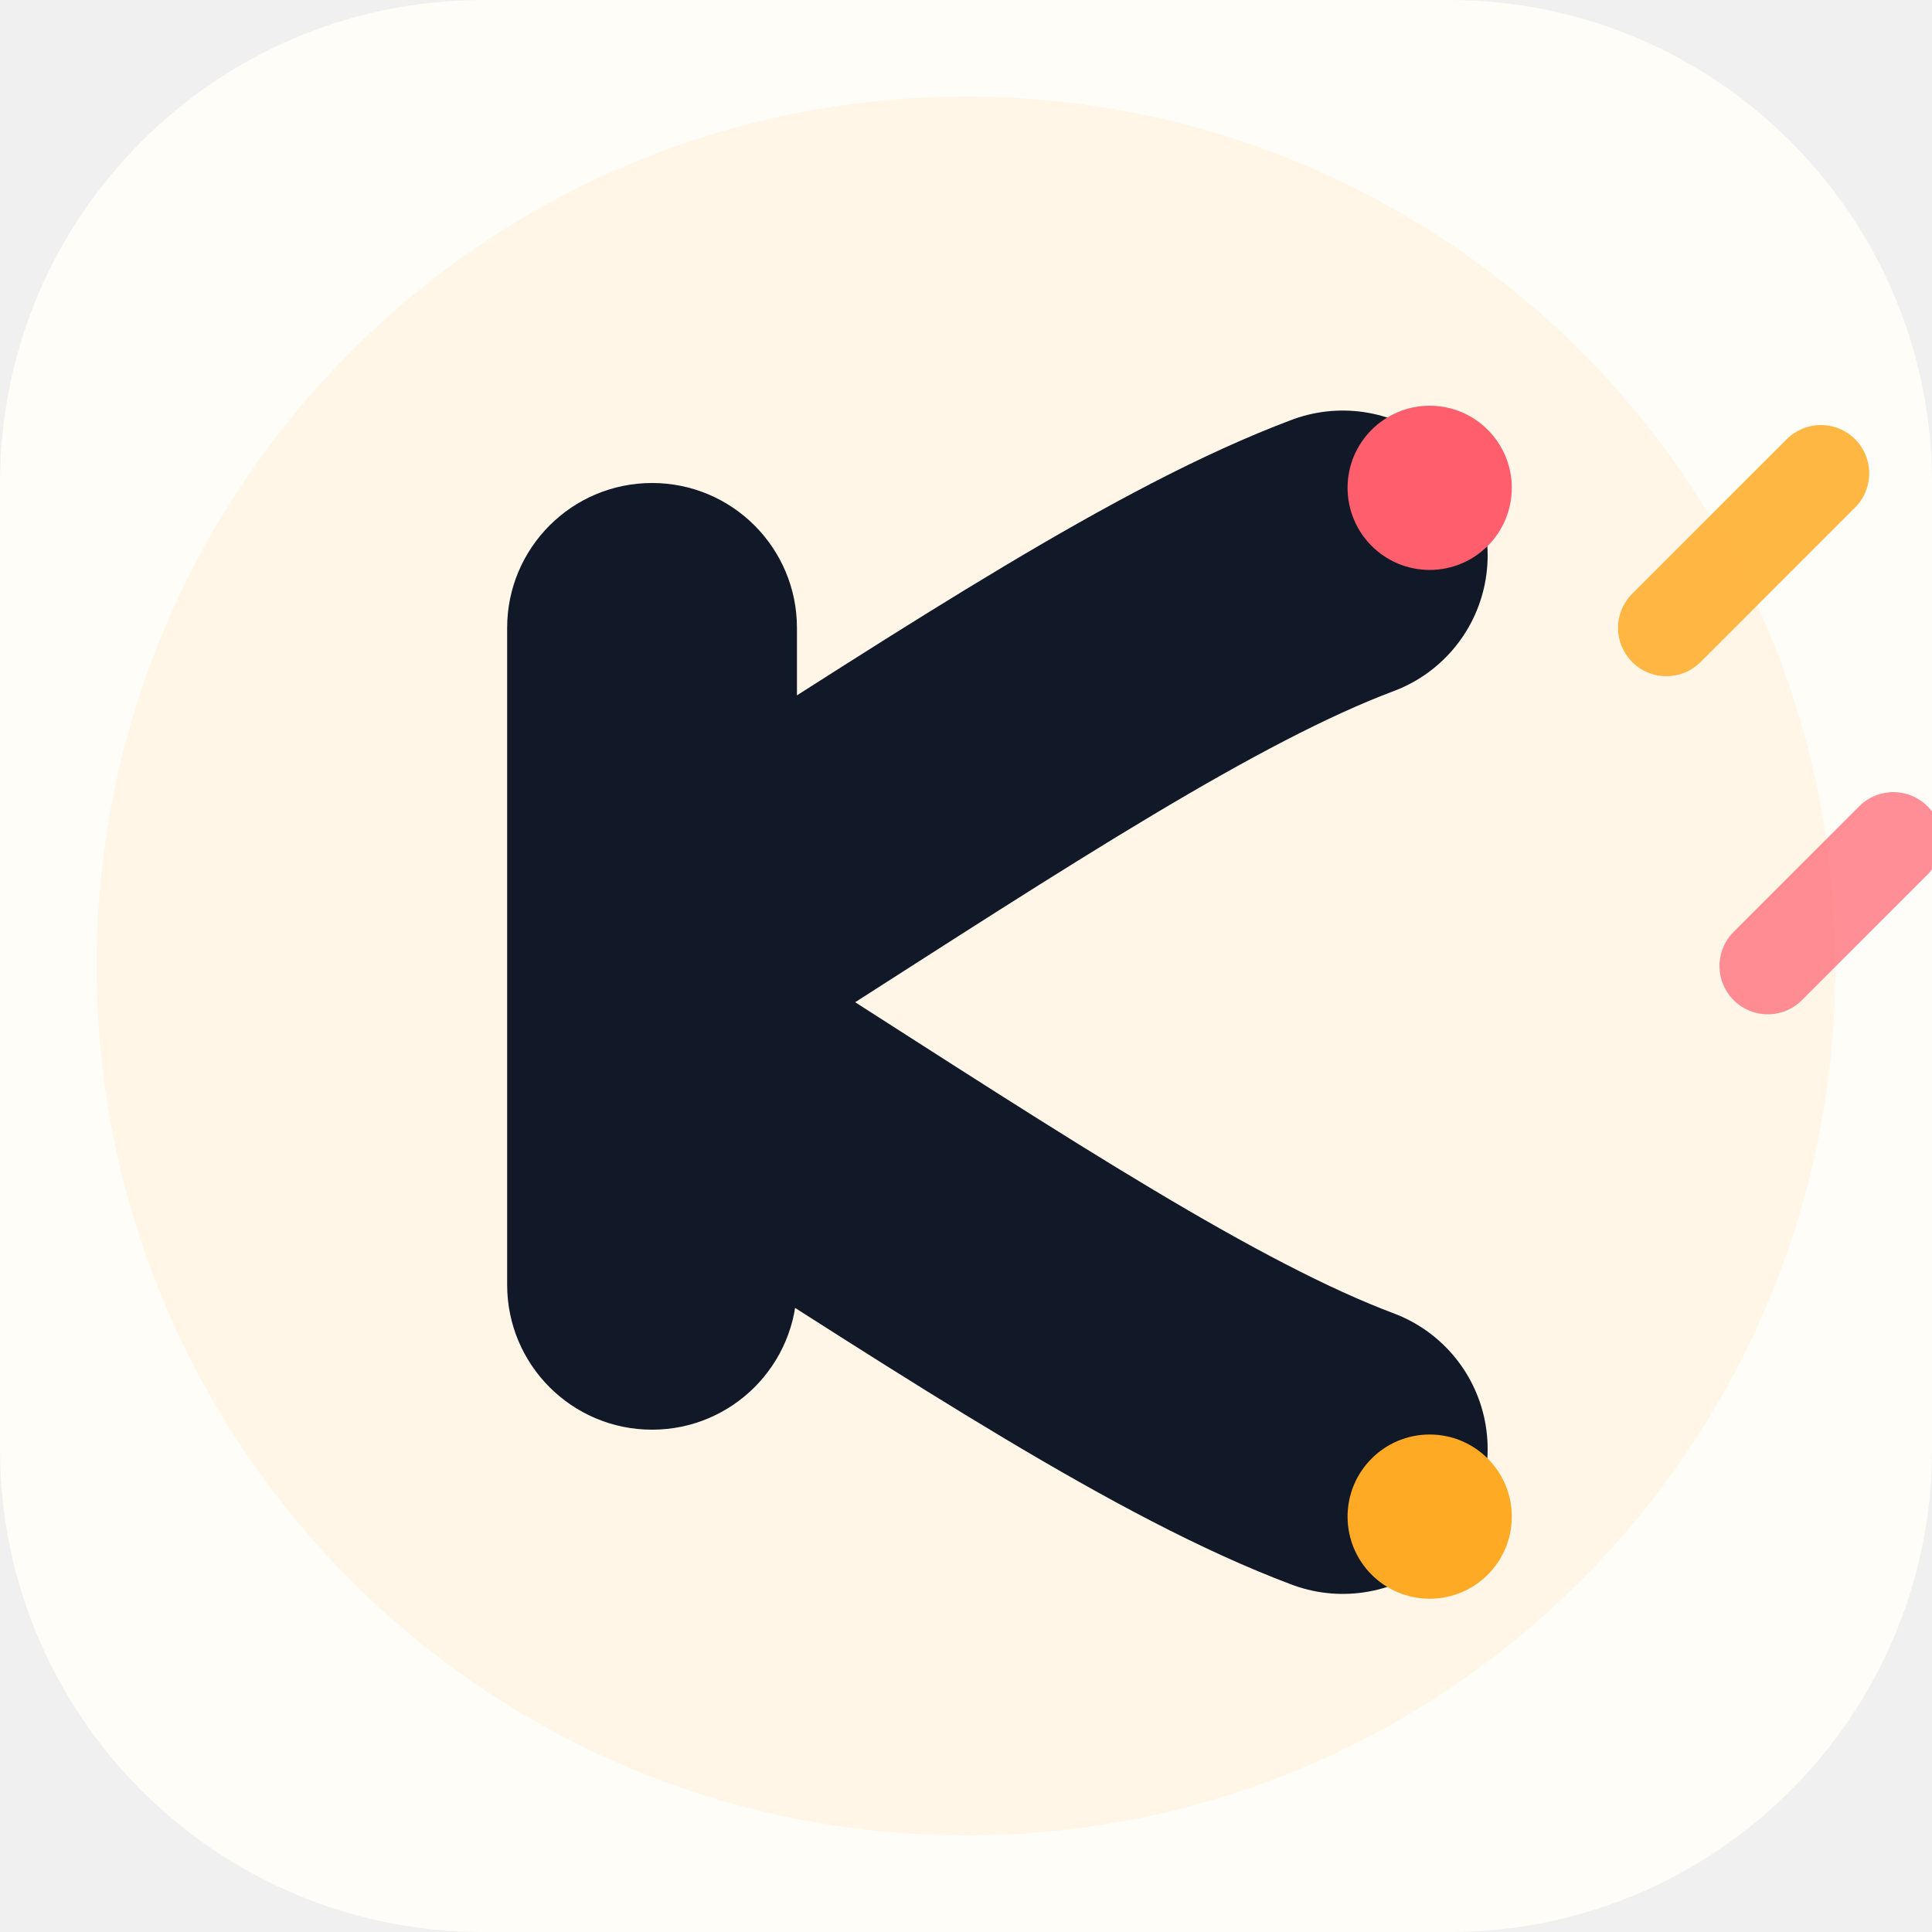
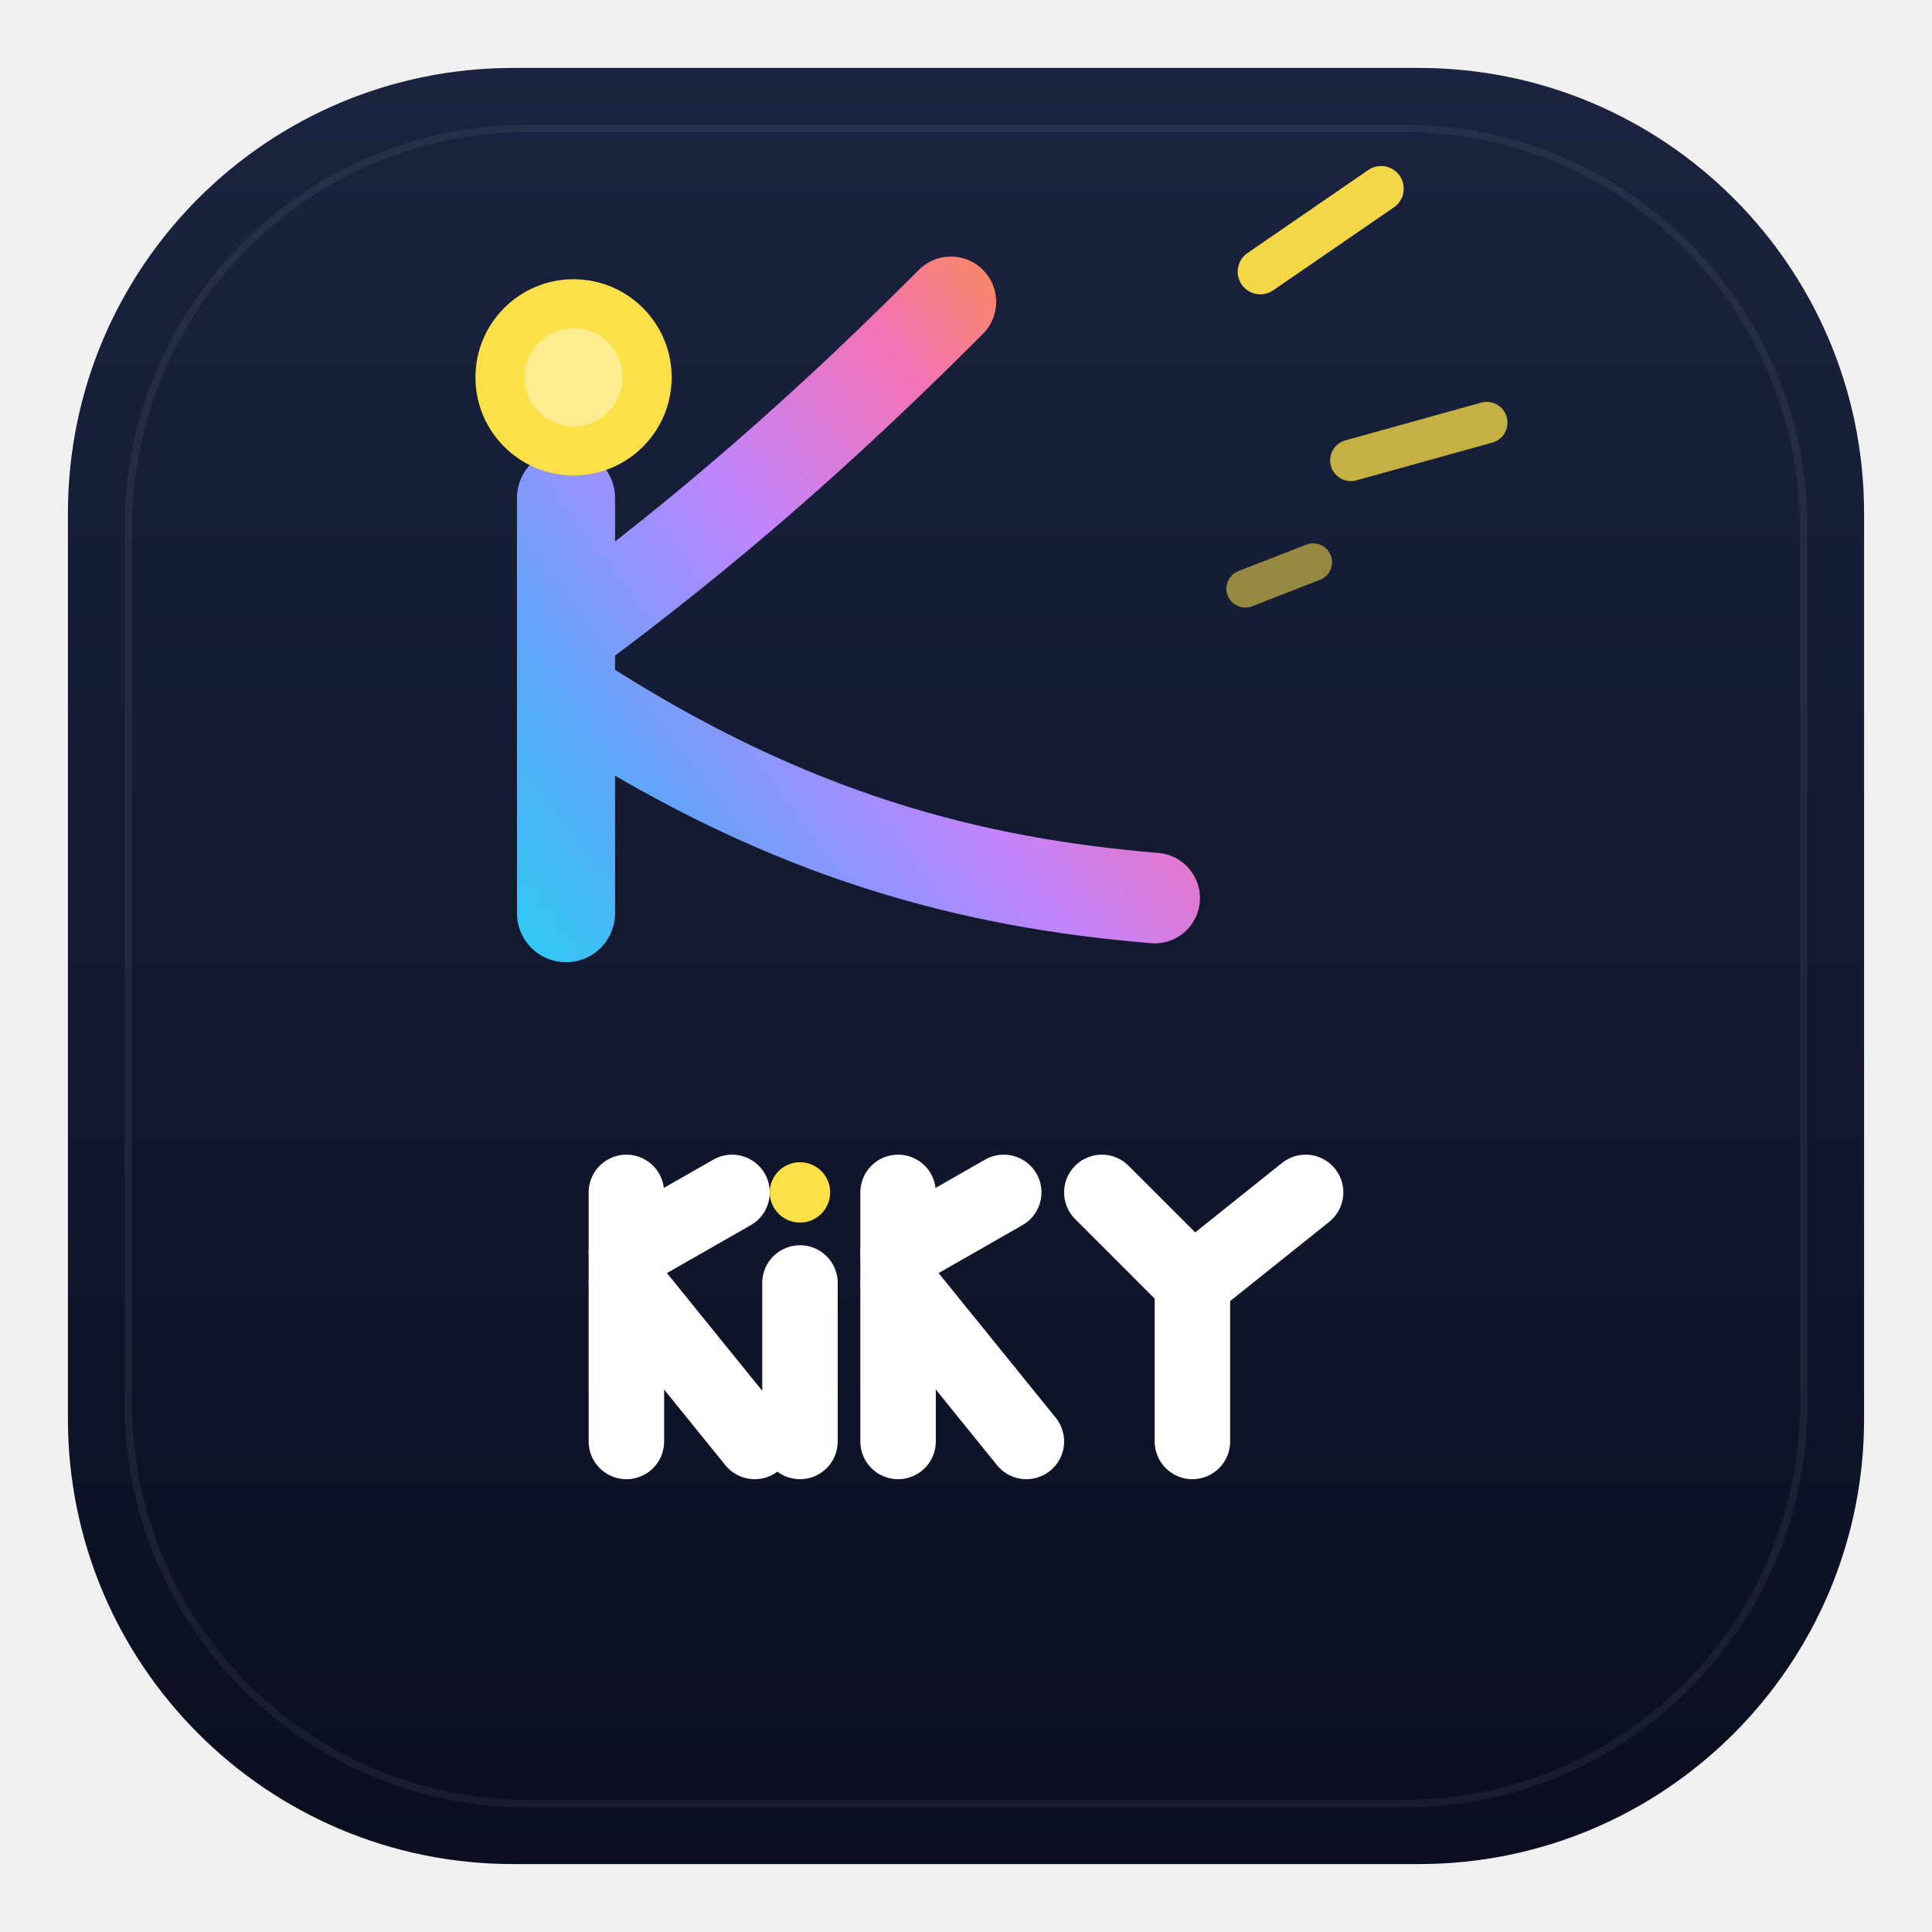
- <svg xmlns="http://www.w3.org/2000/svg" width="512" height="512" viewBox="0 0 40 40">
-   <rect width="40" height="40" rx="10" fill="#FFFDF8" />
-   <circle cx="20" cy="20" r="18" fill="#FFAA24" opacity="0.08" />
-   <rect x="10.5" y="10" width="6" height="19.6" rx="3" fill="#111827" />
-   <path d="M15.5 18.6 C20.5 15.4 24.6 12.7 27.8 11.5" stroke="#111827" stroke-width="6" fill="none" stroke-linecap="round" />
-   <path d="M15.5 22.9 C20.5 26.1 24.6 28.8 27.8 30" stroke="#111827" stroke-width="6" fill="none" stroke-linecap="round" />
-   <circle cx="29.6" cy="10.1" r="1.7" fill="#FF5F6D" />
-   <circle cx="29.6" cy="31.4" r="1.7" fill="#FFAA24" />
-   <path d="M34.5 13 l3.2 -3.2" stroke="#FFAA24" stroke-width="2" stroke-linecap="round" opacity="0.85" />
-   <path d="M36.6 20 l2.6 -2.6" stroke="#FF5F6D" stroke-width="2" stroke-linecap="round" opacity="0.7" />
+ <svg xmlns="http://www.w3.org/2000/svg" width="512" height="512" viewBox="0 0 512 512">
+   <defs>
+     <linearGradient id="kbg" x1="0" y1="0" x2="0" y2="1">
+       <stop offset="0" stop-color="#1B2340" />
+       <stop offset="1" stop-color="#0A0E1F" />
+     </linearGradient>
+     <linearGradient id="kbrand" x1="120" y1="270" x2="360" y2="90" gradientUnits="userSpaceOnUse">
+       <stop offset="0" stop-color="#22D3EE" />
+       <stop offset="0.22" stop-color="#60A5FA" />
+       <stop offset="0.44" stop-color="#C084FC" />
+       <stop offset="0.63" stop-color="#F472B6" />
+       <stop offset="0.8" stop-color="#FB923C" />
+       <stop offset="1" stop-color="#FDE047" />
+     </linearGradient>
+   </defs>
+   <rect x="18" y="18" width="476" height="476" rx="118" fill="url(#kbg)" />
+   <rect x="34" y="34" width="444" height="444" rx="106" fill="none" stroke="#FFFFFF" stroke-opacity="0.06" stroke-width="2" />
+   <g transform="translate(0 -18)">
+     <g stroke="url(#kbrand)" stroke-linecap="round" stroke-linejoin="round">
+       <path d="M 150 260 L 150 150" stroke-width="26" />
+       <path d="M 156 182 C 196 152 226 124 252 98" stroke-width="24" />
+       <path d="M 154 204 C 210 240 258 252 306 256" stroke-width="24" />
+     </g>
+     <circle cx="152" cy="118" r="26" fill="#FDE047" />
+     <circle cx="152" cy="118" r="13" fill="#FFFFFF" fill-opacity="0.4" />
+     <g stroke="#FDE047" stroke-linecap="round">
+       <path d="M 334 90 L 366 68" stroke-width="12" opacity="0.95" />
+       <path d="M 358 140 L 394 130" stroke-width="11" opacity="0.75" />
+       <path d="M 330 174 L 348 167" stroke-width="10" opacity="0.55" />
+     </g>
+     <g stroke="#FFFFFF" stroke-width="20" stroke-linecap="round" stroke-linejoin="round" fill="none">
+       <path d="M 166 400 L 166 334" />
+       <path d="M 166 350 L 194 334" />
+       <path d="M 166 358 L 200 400" />
+       <path d="M 212 400 L 212 358" />
+       <path d="M 238 400 L 238 334" />
+       <path d="M 238 350 L 266 334" />
+       <path d="M 238 358 L 272 400" />
+       <path d="M 292 334 L 316 358" />
+       <path d="M 346 334 L 316 358" />
+       <path d="M 316 358 L 316 400" />
+     </g>
+     <circle cx="212" cy="334" r="8" fill="#FDE047" />
+   </g>
</svg>
